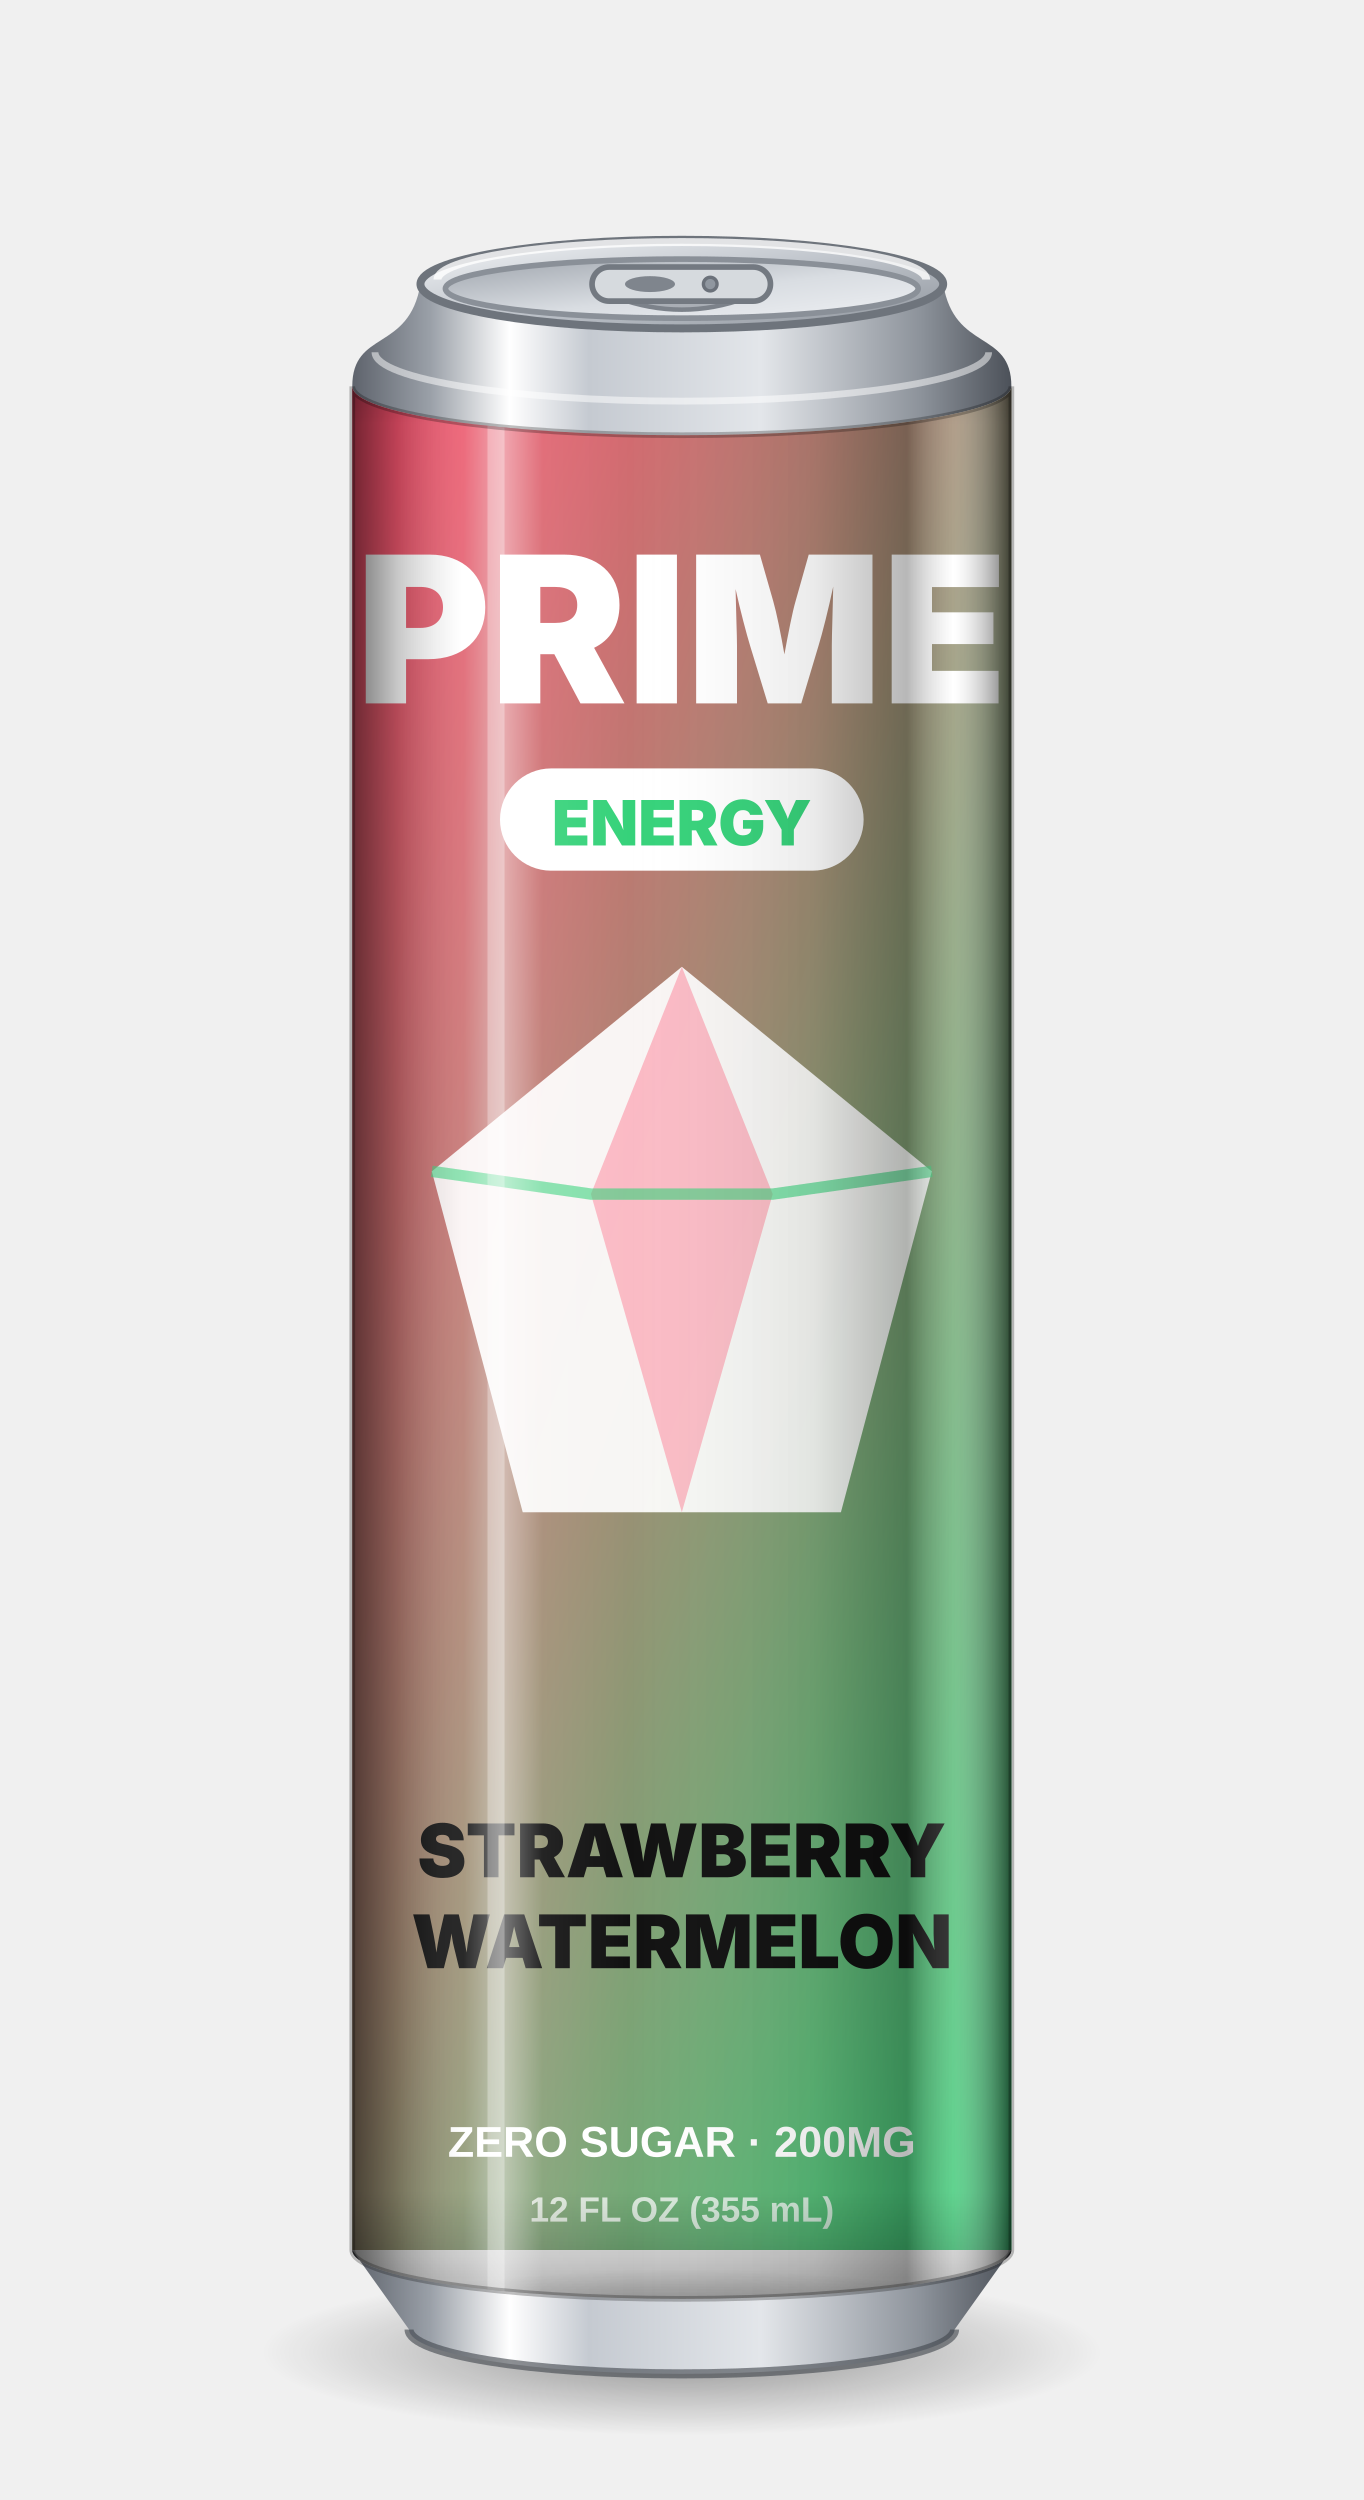
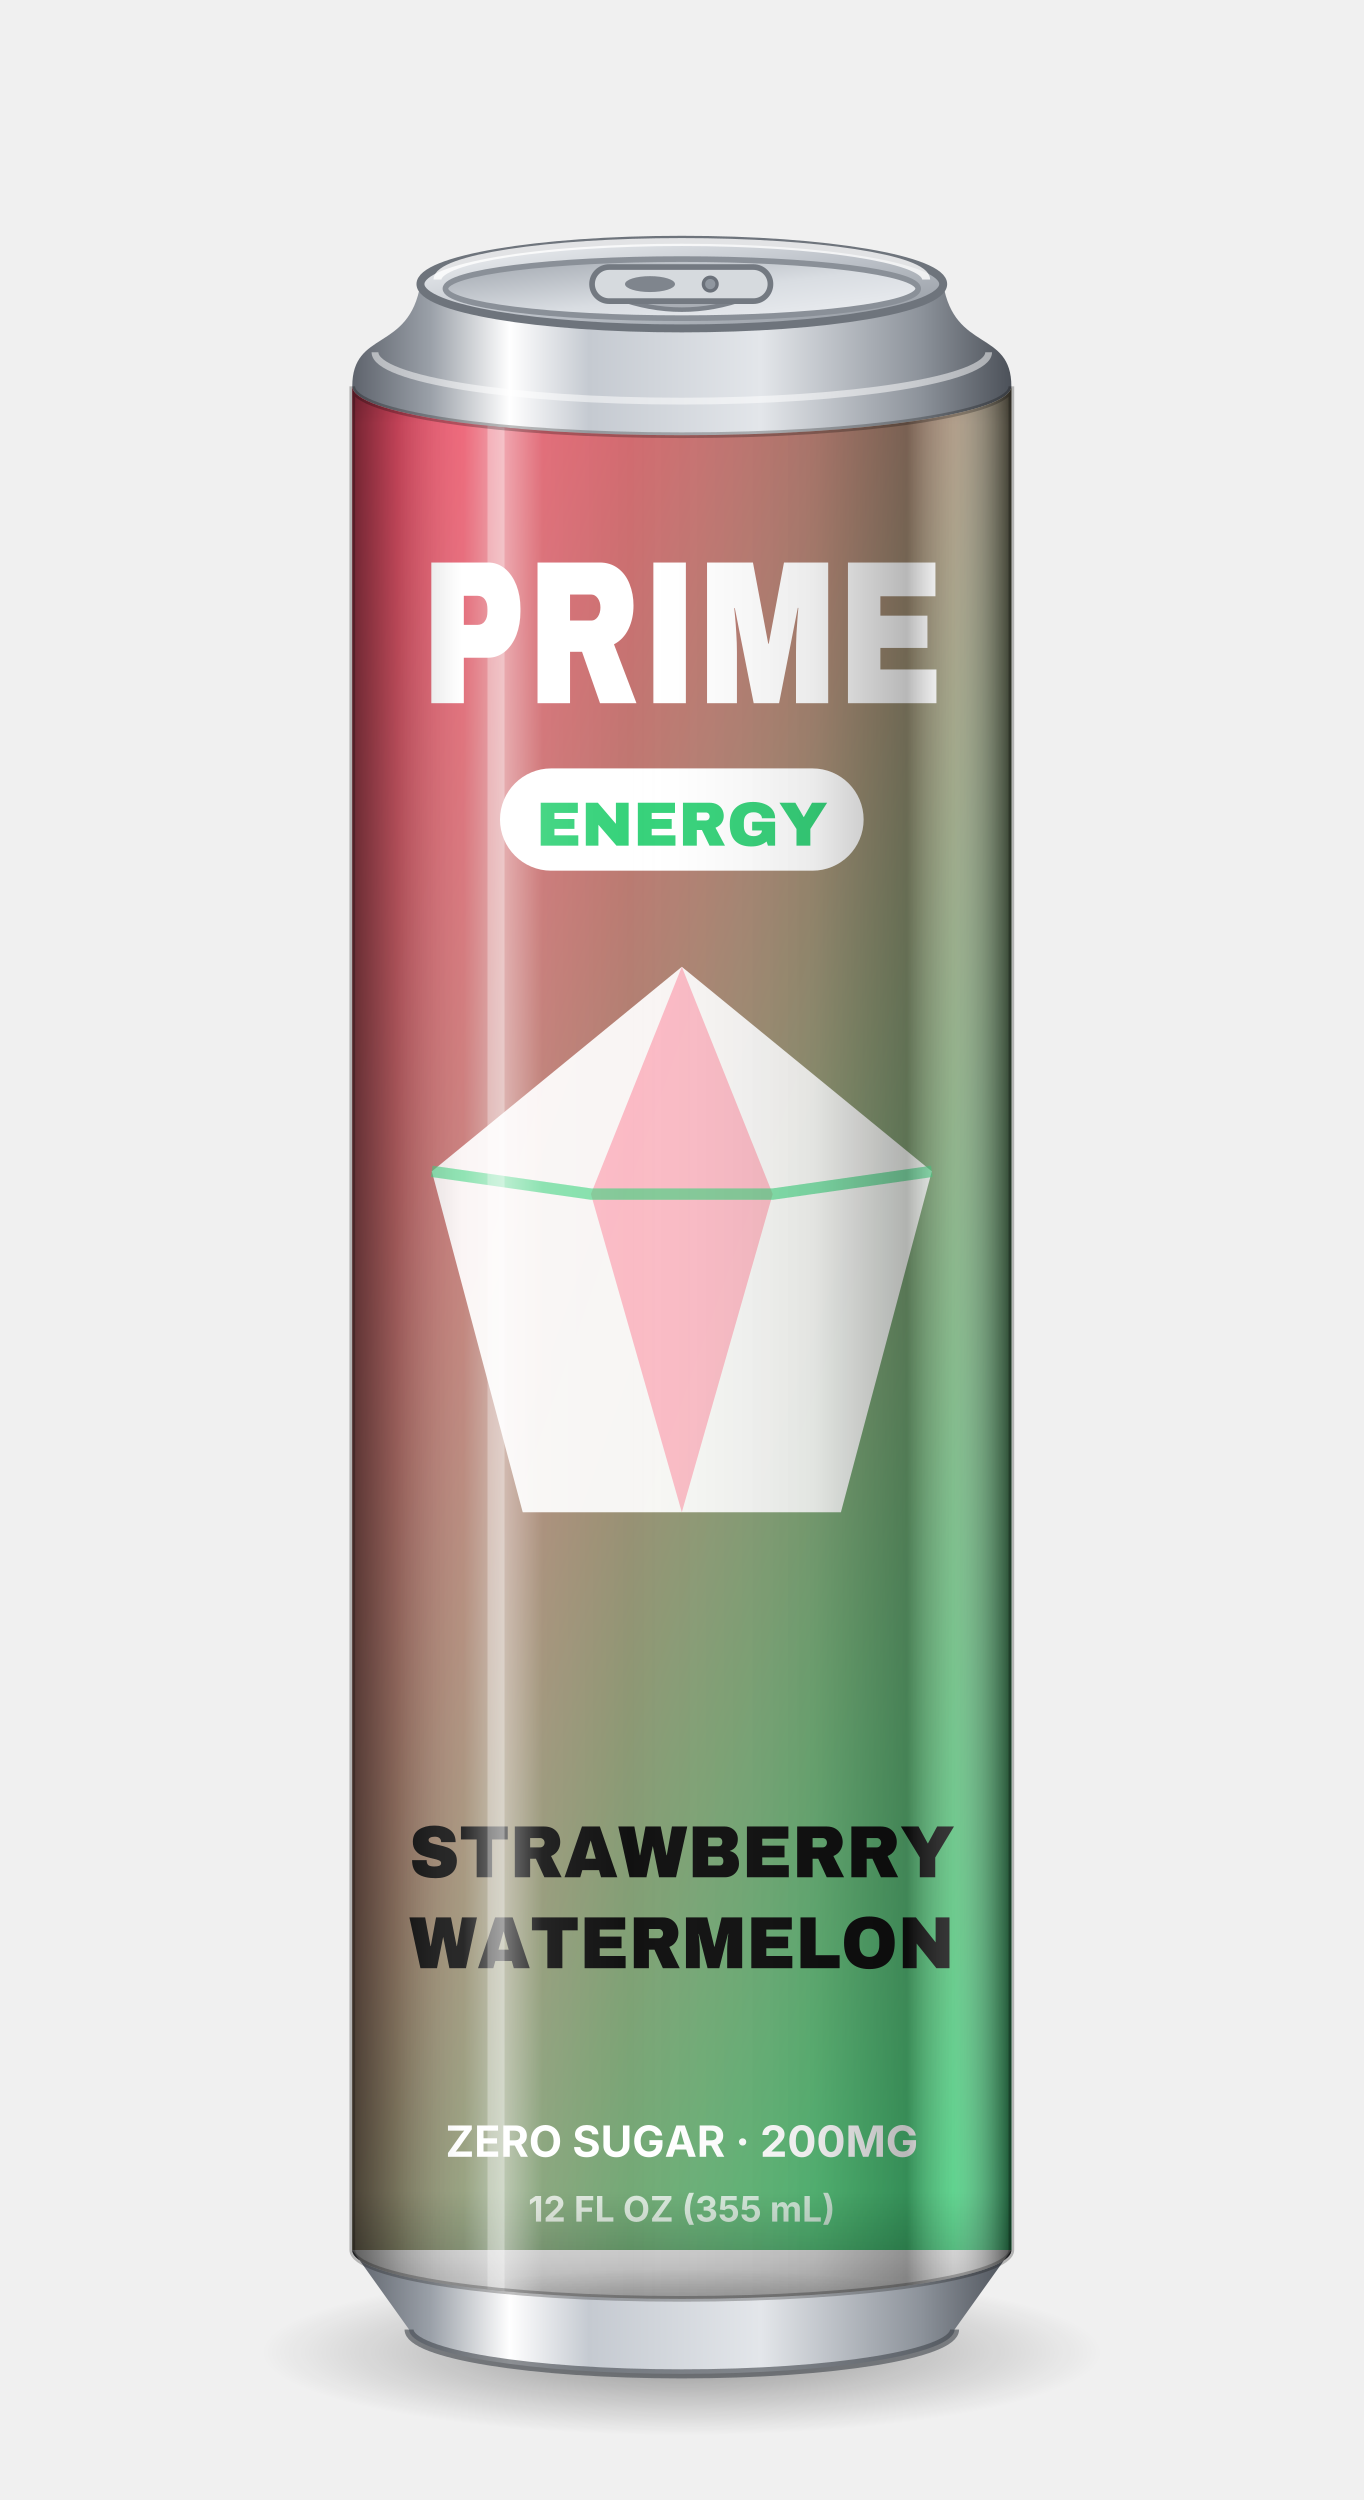
<svg xmlns="http://www.w3.org/2000/svg" viewBox="0 0 120 220" width="120" height="220" role="img" aria-label="Prime Strawberry Watermelon can, Second Wind art">
  <defs>
    <linearGradient id="shade-prime-strawberry-watermelon" x1="0" x2="1">
      <stop offset="0" stop-color="#000" stop-opacity="0.55" />
      <stop offset="0.07" stop-color="#000" stop-opacity="0.22" />
      <stop offset="0.17" stop-color="#fff" stop-opacity="0.10" />
      <stop offset="0.23" stop-color="#fff" stop-opacity="0.45" />
      <stop offset="0.29" stop-color="#fff" stop-opacity="0.08" />
      <stop offset="0.42" stop-color="#fff" stop-opacity="0" />
      <stop offset="0.70" stop-color="#000" stop-opacity="0.08" />
      <stop offset="0.84" stop-color="#000" stop-opacity="0.28" />
      <stop offset="0.91" stop-color="#fff" stop-opacity="0.16" />
      <stop offset="1" stop-color="#000" stop-opacity="0.62" />
    </linearGradient>
    <linearGradient id="vshade-prime-strawberry-watermelon" x1="0" y1="0" x2="0" y2="1">
      <stop offset="0" stop-color="#000" stop-opacity="0.28" />
      <stop offset="0.05" stop-color="#000" stop-opacity="0" />
      <stop offset="0.94" stop-color="#000" stop-opacity="0" />
      <stop offset="1" stop-color="#000" stop-opacity="0.32" />
    </linearGradient>
    <linearGradient id="metal-prime-strawberry-watermelon" x1="0" x2="1">
      <stop offset="0" stop-color="#5d626b" />
      <stop offset="0.12" stop-color="#9aa0a8" />
      <stop offset="0.24" stop-color="#ffffff" />
      <stop offset="0.36" stop-color="#c5cad1" />
      <stop offset="0.62" stop-color="#e3e6ea" />
      <stop offset="0.86" stop-color="#8d939b" />
      <stop offset="1" stop-color="#4b5058" />
    </linearGradient>
    <linearGradient id="lid-prime-strawberry-watermelon" x1="0" y1="0" x2="1" y2="1">
      <stop offset="0" stop-color="#f4f6f8" />
      <stop offset="0.5" stop-color="#bfc4cb" />
      <stop offset="1" stop-color="#8e949c" />
    </linearGradient>
    <linearGradient id="well-prime-strawberry-watermelon" x1="0" y1="0" x2="1" y2="1">
      <stop offset="0" stop-color="#9ea4ac" />
      <stop offset="0.55" stop-color="#d9dde2" />
      <stop offset="1" stop-color="#eef0f3" />
    </linearGradient>
    <radialGradient id="floor-prime-strawberry-watermelon">
      <stop offset="0" stop-color="#000" stop-opacity="0.4" />
      <stop offset="1" stop-color="#000" stop-opacity="0" />
    </radialGradient>
    <clipPath id="body-prime-strawberry-watermelon">
      <path d="M31 34 A29.0 4.3 0 0 0 89 34 L89 198 A29.0 4.3 0 0 1 31 198 Z" />
    </clipPath>
  </defs>
  <ellipse cx="60.0" cy="207" rx="37.0" ry="7.3" fill="url(#floor-prime-strawberry-watermelon)" />
  <path d="M31 198 A29.0 4.3 0 0 0 89 198 L84 205 A24.0 3.9 0 0 1 36 205 Z" fill="url(#metal-prime-strawberry-watermelon)" />
  <path d="M36 205 A24.0 3.9 0 0 0 84 205" stroke="#3f444b" stroke-width="0.8" fill="none" opacity="0.6" />
  <path d="M31 34 C31 29,36 31,37 25 L83 25 C84 31,89 29,89 34 A29.0 4.3 0 0 1 31 34 Z" fill="url(#metal-prime-strawberry-watermelon)" />
  <path d="M33 31 A27.0 4.3 0 0 0 87 31" stroke="#fff" stroke-width="0.6" fill="none" opacity="0.5" />
  <g clip-path="url(#body-prime-strawberry-watermelon)">
    <linearGradient id="pr-strawberry-watermelon" x1="0" y1="0" x2="1" y2="1">
      <stop offset="0" stop-color="#ff4d6d" />
      <stop offset="1" stop-color="#36d27a" />
    </linearGradient>
    <rect x="31" y="34" width="58" height="164" fill="url(#pr-strawberry-watermelon)" />
    <polygon points="60.0,85.08 82.0,103.08 74.0,133.08 46.0,133.08 38.0,103.08" fill="#fff" opacity="0.92" />
    <polygon points="60.0,85.08 68.0,105.08 60.0,133.08 52.0,105.08" fill="#ff4d6d" opacity="0.35" />
    <polyline points="38.0,103.08 52.0,105.08 68.0,105.08 82.0,103.08" stroke="#36d27a" stroke-width="1" fill="none" opacity="0.6" />
-     <text x="60.0" y="61.9" font-family="'Arial Black','Inter Black','Helvetica Neue',Arial,sans-serif" font-size="18" font-weight="900" text-anchor="middle" fill="#fff" textLength="46.0" lengthAdjust="spacingAndGlyphs">PRIME</text>
+     <path transform="translate(37.00 61.88) scale(0.7189 1)" d="M12.24 -8.32V-8.08Q12.24 -6.93 11.74 -5.99Q11.23 -5.06 10.33 -4.53Q9.43 -4 8.28 -4H5.31V0H1.33V-12.38H8.28Q9.43 -12.38 10.33 -11.85Q11.23 -11.32 11.74 -10.39Q12.24 -9.47 12.24 -8.32ZM5.31 -6.89H6.95Q7.58 -6.89 7.89 -7.22Q8.21 -7.54 8.21 -8.1V-8.24Q8.21 -8.82 7.89 -9.13Q7.58 -9.45 6.95 -9.45H5.31ZM23.69 -5.18 26.44 0H21.98L19.78 -4.52H18.31V0H14.33V-12.38H21.91Q23.24 -12.38 24.18 -11.87Q25.13 -11.36 25.6 -10.48Q26.08 -9.61 26.08 -8.59Q26.08 -7.45 25.47 -6.53Q24.86 -5.62 23.69 -5.18ZM20.92 -9.56H18.31V-7.27H20.92Q21.38 -7.27 21.71 -7.6Q22.03 -7.94 22.03 -8.42Q22.03 -8.91 21.71 -9.23Q21.38 -9.56 20.92 -9.56ZM28.51 0V-12.38H32.49V0ZM45.97 0V-4.46Q45.97 -5.29 46.03 -6.16Q46.1 -7.04 46.17 -7.63Q46.24 -8.23 46.26 -8.39H46.19L43.9 0H40.79L38.48 -8.37H38.41Q38.43 -8.21 38.51 -7.62Q38.59 -7.04 38.66 -6.16Q38.74 -5.29 38.74 -4.46V0H35.08V-12.38H40.7L42.57 -5.24H42.64L44.5 -12.38H49.91V0ZM52.33 -12.38H63.04V-9.41H56.3V-7.7H62.06V-4.86H56.3V-2.97H63.16V0H52.33Z" fill="#fff" />
    <rect x="44.0" y="67.62" width="32" height="9" rx="4.5" fill="#fff" />
-     <text x="60.0" y="74.4" font-family="'Arial Black','Inter Black','Helvetica Neue',Arial,sans-serif" font-size="5.5" font-weight="900" text-anchor="middle" fill="#36d27a">ENERGY</text>
-     <text x="60.0" y="165.2" font-family="'Arial Black','Inter Black','Helvetica Neue',Arial,sans-serif" font-size="6.5" font-weight="900" text-anchor="middle" fill="#111111">STRAWBERRY</text>
-     <text x="60.0" y="173.2" font-family="'Arial Black','Inter Black','Helvetica Neue',Arial,sans-serif" font-size="6.5" font-weight="900" text-anchor="middle" fill="#111111">WATERMELON</text>
-     <text x="60.0" y="189.8" font-family="'Helvetica Neue',Arial,Inter,sans-serif" font-size="3.8" font-weight="700" text-anchor="middle" fill="#fff">ZERO SUGAR · 200MG</text>
-     <text x="60.0" y="195.5" font-family="'Helvetica Neue',Arial,Inter,sans-serif" font-size="3.1" font-weight="700" text-anchor="middle" fill="#ffffff" opacity="0.75">12 FL OZ (355 mL)</text>
+     <path transform="translate(47.17 74.42) scale(1 1)" d="M0.41 -3.78H3.68V-2.88H1.62V-2.35H3.38V-1.48H1.62V-0.91H3.72V0H0.41ZM7.08 0 5.49 -1.84V0H4.38V-3.78H5.44L7.03 -1.92V-3.78H8.15V0ZM8.96 -3.78H12.23V-2.88H10.18V-2.35H11.94V-1.48H10.18V-0.91H12.27V0H8.96ZM15.79 -1.58 16.63 0H15.27L14.6 -1.38H14.15V0H12.93V-3.78H15.25Q15.65 -3.78 15.94 -3.63Q16.23 -3.47 16.38 -3.2Q16.52 -2.94 16.52 -2.62Q16.52 -2.28 16.34 -2Q16.15 -1.72 15.79 -1.58ZM14.94 -2.92H14.15V-2.22H14.94Q15.09 -2.22 15.19 -2.32Q15.28 -2.43 15.28 -2.57Q15.28 -2.72 15.19 -2.82Q15.09 -2.92 14.94 -2.92ZM21.04 -2.41H19.88Q19.88 -2.65 19.67 -2.8Q19.46 -2.94 19.16 -2.94Q18.73 -2.94 18.51 -2.71Q18.29 -2.49 18.29 -2.07V-1.72Q18.29 -1.3 18.51 -1.07Q18.73 -0.84 19.16 -0.84Q19.46 -0.84 19.67 -0.98Q19.88 -1.12 19.88 -1.34H19.02V-2.11H21.04V0H20.41L20.29 -0.37Q19.77 0.07 18.94 0.07Q18 0.07 17.52 -0.43Q17.05 -0.92 17.05 -1.89Q17.05 -2.85 17.59 -3.35Q18.12 -3.85 19.11 -3.85Q19.66 -3.85 20.09 -3.68Q20.53 -3.52 20.78 -3.2Q21.04 -2.88 21.04 -2.41ZM24.14 0H22.92V-1.47L21.42 -3.78H22.82L23.55 -2.52H23.57L24.29 -3.78H25.62L24.14 -1.47Z" fill="#36d27a" />
+     <path transform="translate(36.00 165.20) scale(0.9426 1)" d="M4.34 -3.17V-3.09H2.99V-3.12Q2.99 -3.31 2.85 -3.44Q2.7 -3.57 2.41 -3.57Q2.13 -3.57 1.97 -3.49Q1.82 -3.41 1.82 -3.28Q1.82 -3.11 2.03 -3.02Q2.24 -2.94 2.7 -2.85Q3.24 -2.74 3.58 -2.62Q3.93 -2.5 4.19 -2.22Q4.45 -1.95 4.46 -1.48Q4.46 -0.69 3.92 -0.31Q3.39 0.08 2.49 0.08Q1.44 0.08 0.86 -0.27Q0.28 -0.62 0.28 -1.51H1.64Q1.64 -1.18 1.81 -1.06Q1.99 -0.95 2.36 -0.95Q2.63 -0.95 2.81 -1.01Q2.99 -1.07 2.99 -1.25Q2.99 -1.41 2.79 -1.49Q2.59 -1.57 2.15 -1.66Q1.6 -1.78 1.24 -1.91Q0.88 -2.03 0.62 -2.33Q0.35 -2.62 0.35 -3.12Q0.35 -3.85 0.92 -4.2Q1.49 -4.55 2.36 -4.55Q3.22 -4.55 3.77 -4.2Q4.32 -3.85 4.34 -3.17ZM7.75 -3.33V0H6.31V-3.33H4.84V-4.47H9.21V-3.33ZM13.25 -1.87 14.24 0H12.63L11.84 -1.63H11.3V0H9.87V-4.47H12.6Q13.08 -4.47 13.43 -4.29Q13.77 -4.1 13.94 -3.79Q14.11 -3.47 14.11 -3.1Q14.11 -2.69 13.89 -2.36Q13.67 -2.03 13.25 -1.87ZM12.25 -3.45H11.3V-2.63H12.25Q12.41 -2.63 12.53 -2.75Q12.65 -2.87 12.65 -3.04Q12.65 -3.22 12.53 -3.33Q12.41 -3.45 12.25 -3.45ZM17.92 0 17.73 -0.63H16.17L15.98 0H14.51L16.14 -4.47H17.81L19.44 0ZM16.46 -1.63H17.43L16.96 -3.22H16.94ZM23.34 0 22.76 -2.72H22.74L22.16 0H20.58L19.53 -4.47H21.03L21.54 -1.94H21.57L22.07 -4.47H23.49L24.03 -1.94H24.06L24.54 -4.47H25.97L24.92 0ZM30.69 -3.37Q30.69 -2.55 29.95 -2.33V-2.31Q30.8 -2.11 30.8 -1.19Q30.8 -0.84 30.62 -0.57Q30.45 -0.3 30.15 -0.15Q29.85 0 29.5 0H26.48V-4.47H29.46Q29.8 -4.47 30.08 -4.33Q30.36 -4.19 30.53 -3.94Q30.69 -3.69 30.69 -3.37ZM27.92 -2.73H28.91Q29.05 -2.73 29.14 -2.83Q29.24 -2.93 29.24 -3.08V-3.15Q29.24 -3.29 29.14 -3.39Q29.04 -3.49 28.91 -3.49H27.92ZM27.92 -1.04H29.01Q29.15 -1.04 29.25 -1.14Q29.34 -1.24 29.34 -1.39V-1.46Q29.34 -1.61 29.25 -1.71Q29.15 -1.81 29.01 -1.81H27.92ZM31.54 -4.47H35.41V-3.4H32.97V-2.78H35.05V-1.75H32.97V-1.07H35.45V0H31.54ZM39.61 -1.87 40.61 0H38.99L38.2 -1.63H37.67V0H36.23V-4.47H38.97Q39.45 -4.47 39.79 -4.29Q40.13 -4.1 40.3 -3.79Q40.48 -3.47 40.48 -3.1Q40.48 -2.69 40.25 -2.36Q40.03 -2.03 39.61 -1.87ZM38.61 -3.45H37.67V-2.63H38.61Q38.78 -2.63 38.9 -2.75Q39.01 -2.87 39.01 -3.04Q39.01 -3.22 38.9 -3.33Q38.78 -3.45 38.61 -3.45ZM44.67 -1.87 45.66 0H44.05L43.26 -1.63H42.72V0H41.29V-4.47H44.02Q44.51 -4.47 44.85 -4.29Q45.19 -4.1 45.36 -3.79Q45.53 -3.47 45.53 -3.1Q45.53 -2.69 45.31 -2.36Q45.09 -2.03 44.67 -1.87ZM43.67 -3.45H42.72V-2.63H43.67Q43.84 -2.63 43.95 -2.75Q44.07 -2.87 44.07 -3.04Q44.07 -3.22 43.95 -3.33Q43.84 -3.45 43.67 -3.45ZM49.12 0H47.68V-1.74L45.91 -4.47H47.56L48.42 -2.98H48.44L49.3 -4.47H50.87L49.12 -1.74Z" fill="#111111" />
+     <path transform="translate(36.00 173.20) scale(0.9232 1)" d="M3.84 0 3.26 -2.72H3.24L2.66 0H1.08L0.03 -4.47H1.53L2.04 -1.94H2.07L2.57 -4.47H3.99L4.53 -1.94H4.56L5.04 -4.47H6.47L5.42 0ZM9.98 0 9.79 -0.63H8.22L8.03 0H6.57L8.2 -4.47H9.87L11.5 0ZM8.52 -1.63H9.49L9.02 -3.22H9ZM14.61 -3.33V0H13.18V-3.33H11.71V-4.47H16.07V-3.33ZM16.73 -4.47H20.6V-3.4H18.17V-2.78H20.25V-1.75H18.17V-1.07H20.64V0H16.73ZM24.8 -1.87 25.8 0H24.19L23.39 -1.63H22.86V0H21.42V-4.47H24.16Q24.64 -4.47 24.98 -4.29Q25.32 -4.1 25.5 -3.79Q25.67 -3.47 25.67 -3.1Q25.67 -2.69 25.45 -2.36Q25.23 -2.03 24.8 -1.87ZM23.8 -3.45H22.86V-2.63H23.8Q23.97 -2.63 24.09 -2.75Q24.21 -2.87 24.21 -3.04Q24.21 -3.22 24.09 -3.33Q23.97 -3.45 23.8 -3.45ZM30.32 0V-1.61Q30.32 -1.91 30.35 -2.23Q30.37 -2.54 30.39 -2.76Q30.42 -2.97 30.43 -3.03H30.4L29.57 0H28.45L27.62 -3.02H27.59Q27.6 -2.96 27.63 -2.75Q27.66 -2.54 27.68 -2.23Q27.71 -1.91 27.71 -1.61V0H26.39V-4.47H28.42L29.09 -1.89H29.12L29.79 -4.47H31.75V0ZM32.62 -4.47H36.48V-3.4H34.05V-2.78H36.13V-1.75H34.05V-1.07H36.53V0H32.62ZM37.31 -4.47H38.75V-1.14H41.04V0H37.31ZM46.29 -2.24Q46.29 -1.1 45.66 -0.51Q45.03 0.08 43.87 0.08Q42.71 0.08 42.08 -0.51Q41.46 -1.1 41.46 -2.24Q41.46 -3.37 42.08 -3.96Q42.71 -4.55 43.87 -4.55Q45.03 -4.55 45.66 -3.96Q46.29 -3.37 46.29 -2.24ZM42.93 -2.44V-2.03Q42.93 -1.55 43.17 -1.27Q43.41 -0.99 43.87 -0.99Q44.33 -0.99 44.57 -1.27Q44.82 -1.55 44.82 -2.03V-2.44Q44.82 -2.92 44.57 -3.2Q44.33 -3.48 43.87 -3.48Q43.41 -3.48 43.17 -3.2Q42.93 -2.92 42.93 -2.44ZM50.26 0 48.38 -2.17V0H47.06V-4.47H48.31L50.19 -2.27V-4.47H51.51V0Z" fill="#111111" />
+     <path transform="translate(39.21 189.80) scale(1 1)" d="M0.21 0V-0.34L1.33 -1.92Q1.44 -2.07 1.56 -2.21Q1.69 -2.36 1.81 -2.5L1.86 -2.32Q1.67 -2.3 1.48 -2.3Q1.3 -2.3 1.11 -2.3H0.21V-2.76H2.31V-2.42L1.21 -0.87Q1.1 -0.72 0.97 -0.56Q0.84 -0.41 0.71 -0.26L0.67 -0.45Q0.86 -0.46 1.06 -0.47Q1.25 -0.47 1.44 -0.47H2.32V0ZM2.77 0V-2.76H4.62V-2.3H3.34V-1.63H4.53V-1.17H3.34V-0.47H4.63V0ZM5.08 0V-2.76H6.16Q6.48 -2.76 6.7 -2.65Q6.92 -2.54 7.03 -2.34Q7.15 -2.14 7.15 -1.86Q7.15 -1.59 7.03 -1.39Q6.91 -1.2 6.69 -1.09Q6.47 -0.99 6.15 -0.99H5.42V-1.45H6.06Q6.23 -1.45 6.34 -1.49Q6.45 -1.54 6.51 -1.63Q6.56 -1.73 6.56 -1.86Q6.56 -2.01 6.51 -2.1Q6.45 -2.2 6.34 -2.25Q6.23 -2.3 6.05 -2.3H5.65V0ZM6.62 0 5.95 -1.26H6.56L7.25 0ZM8.79 0.04Q8.43 0.04 8.13 -0.13Q7.84 -0.3 7.67 -0.61Q7.5 -0.93 7.5 -1.38Q7.5 -1.83 7.67 -2.15Q7.84 -2.47 8.13 -2.63Q8.43 -2.8 8.79 -2.8Q9.16 -2.8 9.45 -2.63Q9.74 -2.47 9.91 -2.15Q10.08 -1.83 10.08 -1.38Q10.08 -0.93 9.91 -0.61Q9.74 -0.3 9.45 -0.13Q9.16 0.04 8.79 0.04ZM8.79 -0.47Q9.01 -0.47 9.17 -0.57Q9.33 -0.68 9.42 -0.88Q9.51 -1.09 9.51 -1.38Q9.51 -1.68 9.42 -1.88Q9.33 -2.09 9.17 -2.19Q9.01 -2.3 8.79 -2.3Q8.58 -2.3 8.42 -2.19Q8.25 -2.09 8.17 -1.88Q8.08 -1.68 8.08 -1.38Q8.08 -1.09 8.17 -0.88Q8.25 -0.68 8.42 -0.57Q8.58 -0.47 8.79 -0.47ZM12.42 0.04Q12.09 0.04 11.84 -0.06Q11.59 -0.16 11.46 -0.36Q11.32 -0.56 11.31 -0.86H11.86Q11.88 -0.72 11.95 -0.62Q12.02 -0.53 12.14 -0.48Q12.26 -0.44 12.41 -0.44Q12.57 -0.44 12.68 -0.48Q12.79 -0.53 12.85 -0.6Q12.92 -0.68 12.92 -0.79Q12.92 -0.89 12.86 -0.95Q12.8 -1.01 12.7 -1.06Q12.59 -1.11 12.44 -1.14L12.13 -1.22Q11.78 -1.3 11.59 -1.49Q11.39 -1.67 11.39 -1.97Q11.39 -2.22 11.52 -2.41Q11.66 -2.59 11.89 -2.7Q12.13 -2.8 12.43 -2.8Q12.73 -2.8 12.96 -2.7Q13.19 -2.59 13.32 -2.41Q13.44 -2.22 13.45 -1.98H12.9Q12.89 -2.14 12.76 -2.23Q12.63 -2.32 12.42 -2.32Q12.28 -2.32 12.18 -2.28Q12.07 -2.24 12.02 -2.17Q11.97 -2.1 11.97 -2.01Q11.97 -1.9 12.03 -1.84Q12.09 -1.77 12.19 -1.73Q12.29 -1.68 12.41 -1.66L12.66 -1.6Q12.83 -1.56 12.98 -1.49Q13.13 -1.42 13.25 -1.33Q13.36 -1.23 13.42 -1.09Q13.49 -0.96 13.49 -0.79Q13.49 -0.54 13.36 -0.35Q13.23 -0.16 12.99 -0.06Q12.75 0.04 12.42 0.04ZM15.03 0.04Q14.69 0.04 14.43 -0.09Q14.18 -0.22 14.04 -0.44Q13.89 -0.67 13.89 -0.97V-2.76H14.46V-1.02Q14.46 -0.86 14.53 -0.73Q14.6 -0.6 14.73 -0.53Q14.86 -0.46 15.03 -0.46Q15.21 -0.46 15.34 -0.53Q15.47 -0.6 15.54 -0.73Q15.61 -0.86 15.61 -1.02V-2.76H16.18V-0.97Q16.18 -0.67 16.03 -0.44Q15.89 -0.22 15.63 -0.09Q15.38 0.04 15.03 0.04ZM17.9 0.04Q17.51 0.04 17.22 -0.13Q16.93 -0.31 16.76 -0.62Q16.6 -0.94 16.6 -1.38Q16.6 -1.83 16.77 -2.15Q16.94 -2.46 17.23 -2.63Q17.52 -2.8 17.89 -2.8Q18.12 -2.8 18.32 -2.73Q18.52 -2.67 18.68 -2.54Q18.84 -2.42 18.94 -2.25Q19.04 -2.08 19.06 -1.87H18.49Q18.46 -1.97 18.41 -2.05Q18.35 -2.13 18.28 -2.19Q18.2 -2.24 18.11 -2.27Q18.01 -2.3 17.9 -2.3Q17.68 -2.3 17.52 -2.19Q17.36 -2.09 17.27 -1.88Q17.17 -1.68 17.17 -1.38Q17.17 -1.09 17.26 -0.89Q17.35 -0.68 17.52 -0.57Q17.68 -0.47 17.9 -0.47Q18.1 -0.47 18.25 -0.54Q18.39 -0.61 18.47 -0.74Q18.54 -0.88 18.54 -1.06L18.66 -1.04H17.94V-1.47H19.09V-1.13Q19.09 -0.76 18.94 -0.5Q18.78 -0.24 18.52 -0.1Q18.25 0.04 17.9 0.04ZM19.37 0 20.31 -2.76H21.05L22.02 0H21.39L20.95 -1.33Q20.87 -1.59 20.79 -1.9Q20.71 -2.21 20.61 -2.57H20.74Q20.65 -2.2 20.57 -1.9Q20.5 -1.59 20.42 -1.33L19.99 0ZM19.96 -0.64V-1.09H21.43V-0.64ZM22.36 0V-2.76H23.44Q23.76 -2.76 23.98 -2.65Q24.2 -2.54 24.31 -2.34Q24.43 -2.14 24.43 -1.86Q24.43 -1.59 24.31 -1.39Q24.2 -1.2 23.97 -1.09Q23.75 -0.99 23.43 -0.99H22.7V-1.45H23.34Q23.51 -1.45 23.62 -1.49Q23.74 -1.54 23.79 -1.63Q23.85 -1.73 23.85 -1.86Q23.85 -2.01 23.79 -2.1Q23.74 -2.2 23.62 -2.25Q23.51 -2.3 23.34 -2.3H22.93V0ZM23.9 0 23.23 -1.26H23.84L24.53 0ZM26.14 -0.99Q26.01 -0.99 25.92 -1.08Q25.82 -1.18 25.82 -1.31Q25.82 -1.45 25.92 -1.54Q26.01 -1.63 26.14 -1.63Q26.28 -1.63 26.37 -1.54Q26.46 -1.45 26.46 -1.31Q26.46 -1.18 26.37 -1.08Q26.28 -0.99 26.14 -0.99ZM27.91 0V-0.41L28.89 -1.33Q29.01 -1.45 29.1 -1.55Q29.19 -1.65 29.23 -1.74Q29.28 -1.84 29.28 -1.95Q29.28 -2.07 29.22 -2.16Q29.17 -2.25 29.07 -2.3Q28.97 -2.35 28.85 -2.35Q28.72 -2.35 28.62 -2.3Q28.53 -2.25 28.48 -2.15Q28.42 -2.05 28.42 -1.92H27.88Q27.88 -2.19 28.01 -2.39Q28.13 -2.58 28.35 -2.69Q28.57 -2.8 28.85 -2.8Q29.15 -2.8 29.36 -2.7Q29.58 -2.59 29.71 -2.41Q29.83 -2.22 29.83 -1.99Q29.83 -1.83 29.77 -1.68Q29.71 -1.53 29.55 -1.34Q29.4 -1.16 29.11 -0.9L28.69 -0.49V-0.47H29.86V0ZM31.35 0.04Q31 0.04 30.76 -0.13Q30.51 -0.3 30.38 -0.62Q30.25 -0.93 30.25 -1.38Q30.25 -1.83 30.38 -2.15Q30.51 -2.46 30.76 -2.63Q31 -2.8 31.35 -2.8Q31.7 -2.8 31.95 -2.63Q32.2 -2.46 32.33 -2.14Q32.46 -1.83 32.46 -1.38Q32.46 -0.93 32.33 -0.62Q32.2 -0.3 31.95 -0.13Q31.7 0.04 31.35 0.04ZM31.35 -0.43Q31.52 -0.43 31.64 -0.54Q31.76 -0.65 31.82 -0.87Q31.88 -1.08 31.88 -1.38Q31.88 -1.68 31.82 -1.9Q31.76 -2.11 31.64 -2.22Q31.52 -2.33 31.35 -2.33Q31.18 -2.33 31.06 -2.22Q30.95 -2.11 30.88 -1.9Q30.82 -1.68 30.82 -1.38Q30.82 -1.08 30.88 -0.87Q30.95 -0.65 31.06 -0.54Q31.18 -0.43 31.35 -0.43ZM33.91 0.04Q33.57 0.04 33.32 -0.13Q33.07 -0.3 32.94 -0.62Q32.81 -0.93 32.81 -1.38Q32.81 -1.83 32.94 -2.15Q33.07 -2.46 33.32 -2.63Q33.57 -2.8 33.91 -2.8Q34.26 -2.8 34.51 -2.63Q34.76 -2.46 34.89 -2.14Q35.02 -1.83 35.02 -1.38Q35.02 -0.93 34.89 -0.62Q34.76 -0.3 34.51 -0.13Q34.26 0.04 33.91 0.04ZM33.91 -0.43Q34.08 -0.43 34.2 -0.54Q34.32 -0.65 34.38 -0.87Q34.44 -1.08 34.44 -1.38Q34.44 -1.68 34.38 -1.9Q34.32 -2.11 34.2 -2.22Q34.08 -2.33 33.91 -2.33Q33.75 -2.33 33.63 -2.22Q33.51 -2.11 33.45 -1.9Q33.39 -1.68 33.39 -1.38Q33.39 -1.08 33.45 -0.87Q33.51 -0.65 33.63 -0.54Q33.75 -0.43 33.91 -0.43ZM35.45 0V-2.76H36.32L36.76 -1.5Q36.79 -1.41 36.83 -1.27Q36.86 -1.12 36.9 -0.96Q36.94 -0.8 36.97 -0.64Q37 -0.49 37.02 -0.38H36.91Q36.93 -0.49 36.97 -0.64Q37 -0.79 37.04 -0.96Q37.07 -1.12 37.11 -1.26Q37.15 -1.41 37.17 -1.5L37.62 -2.76H38.49V0H37.92V-1.3Q37.92 -1.39 37.92 -1.53Q37.92 -1.66 37.93 -1.82Q37.93 -1.98 37.94 -2.14Q37.94 -2.3 37.94 -2.44H37.98Q37.94 -2.28 37.9 -2.12Q37.86 -1.95 37.81 -1.8Q37.77 -1.65 37.73 -1.52Q37.69 -1.39 37.66 -1.3L37.21 0H36.73L36.26 -1.3Q36.24 -1.39 36.2 -1.51Q36.16 -1.64 36.11 -1.8Q36.07 -1.95 36.03 -2.11Q35.98 -2.28 35.94 -2.44H35.98Q35.99 -2.3 35.99 -2.14Q35.99 -1.99 36 -1.83Q36 -1.67 36.01 -1.53Q36.01 -1.4 36.01 -1.3V0ZM40.21 0.04Q39.82 0.04 39.53 -0.13Q39.24 -0.31 39.08 -0.62Q38.91 -0.94 38.91 -1.38Q38.91 -1.83 39.08 -2.15Q39.25 -2.46 39.54 -2.63Q39.84 -2.8 40.2 -2.8Q40.43 -2.8 40.63 -2.73Q40.84 -2.67 40.99 -2.54Q41.15 -2.42 41.25 -2.25Q41.35 -2.08 41.38 -1.87H40.8Q40.77 -1.97 40.72 -2.05Q40.67 -2.13 40.59 -2.19Q40.52 -2.24 40.42 -2.27Q40.32 -2.3 40.21 -2.3Q39.99 -2.3 39.83 -2.19Q39.67 -2.09 39.58 -1.88Q39.49 -1.68 39.49 -1.38Q39.49 -1.09 39.58 -0.89Q39.67 -0.68 39.83 -0.57Q39.99 -0.47 40.22 -0.47Q40.42 -0.47 40.56 -0.54Q40.7 -0.61 40.78 -0.74Q40.86 -0.88 40.86 -1.06L40.97 -1.04H40.25V-1.47H41.4V-1.13Q41.4 -0.76 41.25 -0.5Q41.1 -0.24 40.83 -0.1Q40.56 0.04 40.21 0.04Z" fill="#fff" />
+     <text x="60.0" y="195.5" font-family="inter" font-size="3.1" font-weight="700" text-anchor="middle" fill="#ffffff" opacity="0.75">12 FL OZ (355 mL)</text>
    <rect x="31" y="29.7" width="58" height="172.6" fill="url(#vshade-prime-strawberry-watermelon)" />
    <rect x="31" y="29.7" width="58" height="172.6" fill="url(#shade-prime-strawberry-watermelon)" />
    <rect x="42.9" y="29.7" width="1.5" height="172.6" fill="#fff" opacity="0.3" />
  </g>
  <path d="M31 34 A29.0 4.3 0 0 0 89 34 L89 198 A29.0 4.3 0 0 1 31 198 Z" fill="none" stroke="#000" stroke-opacity="0.25" stroke-width="0.5" />
  <ellipse cx="60.0" cy="25" rx="23.0" ry="3.9" fill="url(#lid-prime-strawberry-watermelon)" stroke="#6e747c" stroke-width="0.7" />
  <ellipse cx="60.0" cy="25.4" rx="20.8" ry="2.6" fill="url(#well-prime-strawberry-watermelon)" stroke="#8a9098" stroke-width="0.5" />
  <path d="M54.3 26.2 q5.7 2.1 11.4 0 l-1.5 -1.4 h-8.4 z" fill="#a9aeb5" stroke="#7c828a" stroke-width="0.4" />
  <path d="M53.6 23.5 h12.7 a1.5 1.5 0 0 1 0 3.0 h-12.7 a1.5 1.5 0 0 1 0 -3.0 z" fill="#d6dade" stroke="#737981" stroke-width="0.5" />
  <ellipse cx="57.2" cy="25" rx="2.2" ry="0.7" fill="#7f858d" />
  <circle cx="62.5" cy="25" r="0.6" fill="#9097a0" stroke="#6b717a" stroke-width="0.3" />
  <path d="M38.5 24.6 A21.5 3.3 0 0 1 81.5 24.6" stroke="#fff" stroke-width="0.7" fill="none" opacity="0.8" />
</svg>
